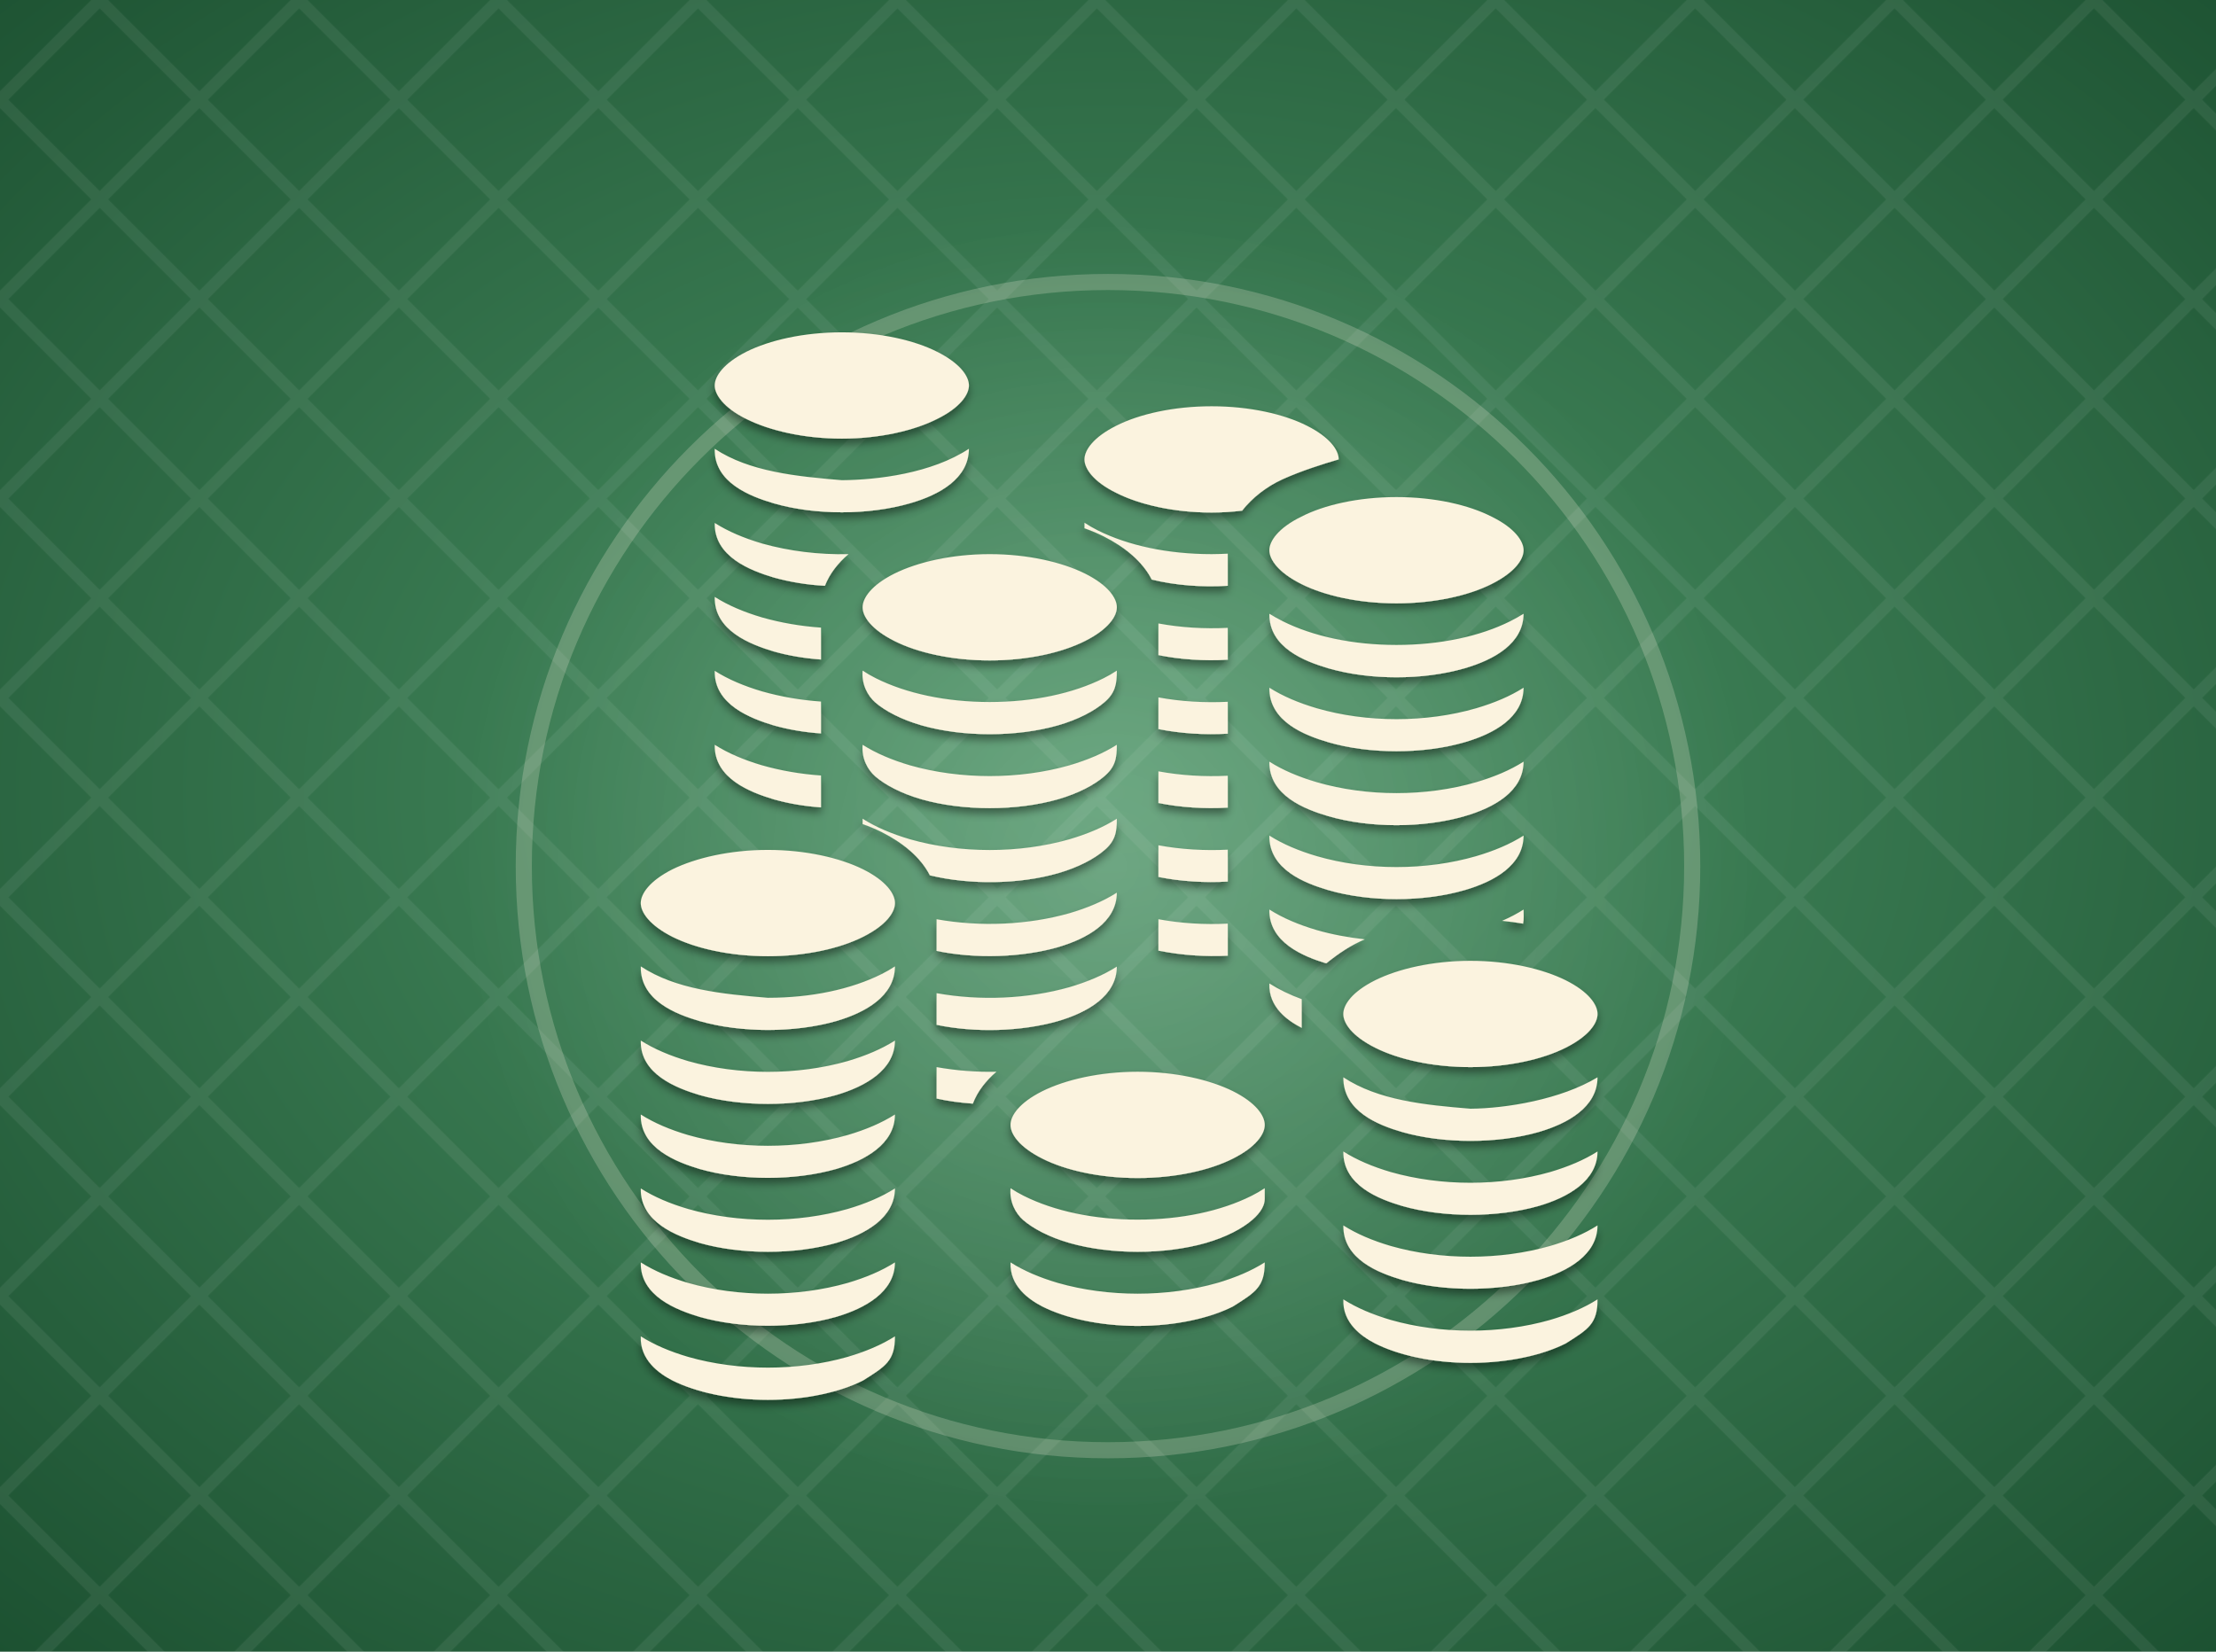
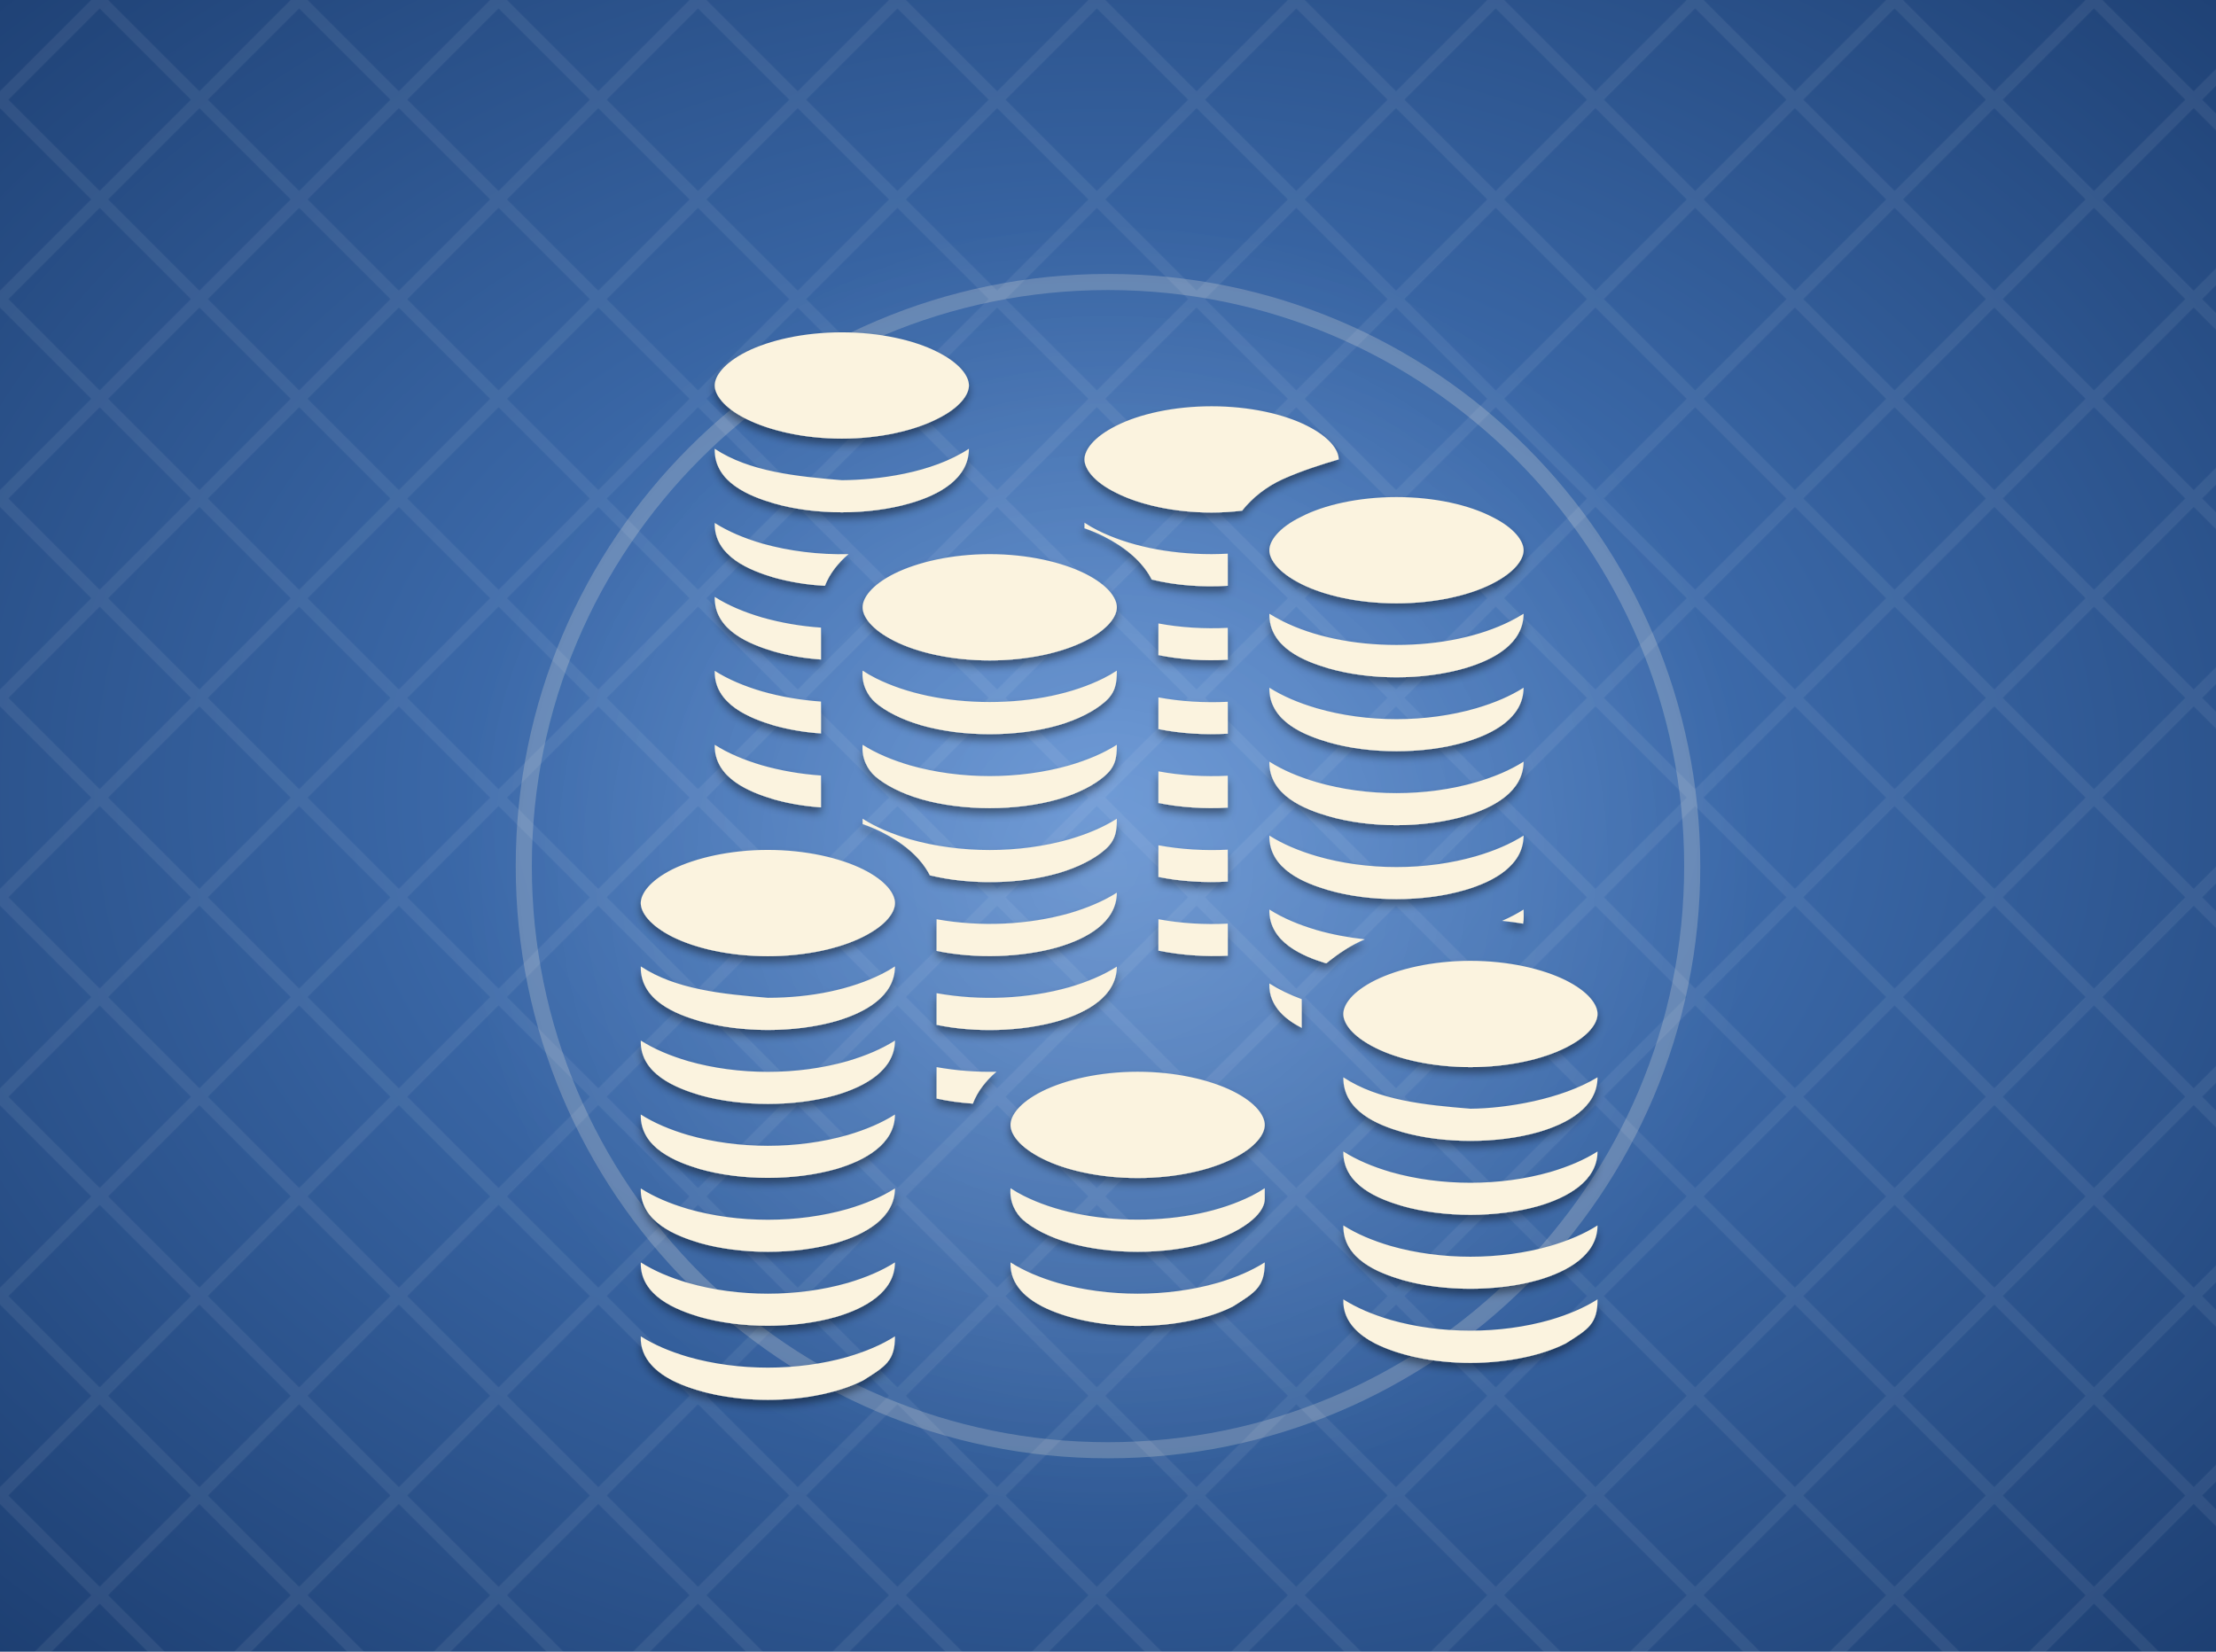
<svg xmlns="http://www.w3.org/2000/svg" viewBox="0 0 220 164">
  <defs>
    <radialGradient id="bg" cx="50%" cy="48%" r="72%">
-       <stop offset="0" stop-color="#4c9466" />
-       <stop offset="1" stop-color="#1c5131" />
+       <stop offset="0" stop-color="#4f84cc" />
+       <stop offset="1" stop-color="#1d3f72" />
    </radialGradient>
    <radialGradient id="gl" cx="50%" cy="50%" r="50%">
      <stop offset="0" stop-color="#fff" stop-opacity=".2" />
      <stop offset=".7" stop-color="#fff" stop-opacity=".06" />
      <stop offset="1" stop-color="#fff" stop-opacity="0" />
    </radialGradient>
    <pattern id="dia" width="14" height="14" patternUnits="userSpaceOnUse" patternTransform="rotate(45)">
      <path d="M0 7H14M7 0V14" stroke="#fff" stroke-opacity=".07" stroke-width="1.2" />
    </pattern>
    <filter id="sh" x="-20%" y="-20%" width="140%" height="140%">
      <feDropShadow dx="0" dy="2.4" stdDeviation="1.8" flood-color="#000" flood-opacity=".42" />
    </filter>
  </defs>
  <rect width="220" height="164" fill="url(#bg)" />
  <rect width="220" height="164" fill="url(#dia)" />
  <circle cx="110" cy="86" r="64" fill="url(#gl)" />
  <circle cx="110" cy="86" r="58" fill="none" stroke="#fbf3df" stroke-opacity=".22" stroke-width="1.6" />
  <g transform="translate(52.37 27.26) scale(0.22944)" filter="url(#sh)">
    <path d="M136 25.01c-16.5 0-31.3 3.4-41.29 8.4-9.9 5-13.7 10.6-13.7 14.6 0 3.9 3.8 9.61 13.7 14.5 9.99 5 24.79 8.5 41.29 8.5s31.3-3.5 41.2-8.5c10-4.89 13.8-10.6 13.8-14.5 0-4-3.8-9.6-13.8-14.6-9.9-5-24.7-8.4-41.2-8.4zm160 32c-16.5 0-31.3 3.4-41.2 8.4-10 5-13.8 10.6-13.8 14.6 0 3.9 3.8 9.61 13.8 14.5 9.9 5 24.7 8.49 41.2 8.49 4.6 0 9-.3 13.2-.8 4.3-5.49 10.4-10.36 17.5-13.6 8.2-3.7 17.7-6.7 24.3-8.59 0-4-3.8-9.6-13.8-14.6-9.9-5-24.7-8.4-41.2-8.4zM81.01 75.4c-.4 14.66 15.48 20.64 25.49 23.6 17.9 5.2 41.1 5.2 59 0 12.8-3.66 25.4-10.72 25.5-23.6-16.1 10.63-39.6 13.49-55 13.6-19.5-1.63-39.98-3.65-54.99-13.6zM376 96.31c-16.5 0-31.3 3.4-41.2 8.49-10 4.9-13.8 10.6-13.8 14.5 0 4 3.8 9.6 13.8 14.6 9.9 5 24.7 8.4 41.2 8.4 16.5 0 31.3-3.4 41.2-8.4 10-5 13.8-10.6 13.8-14.6 0-3.9-3.8-9.6-13.8-14.5-9.9-5.09-24.7-8.49-41.2-8.49zM241 107.4v2.4c2.9 1 5.7 2.2 8.3 3.5 9 4.5 16.8 10.8 20.8 18.7 10.2 2.5 21.7 3.4 32.9 2.7v-13.9c-2.3.1-4.6.2-7 .2-18.9 0-36.1-3.7-49.3-10.3-2-1-3.9-2.1-5.7-3.3zm-159.99.1c-.34 14.6 15.52 20.6 25.49 23.6 6.8 1.9 14.4 3.2 22.2 3.6 2-5.2 5.6-9.8 10.2-13.7-12.8.3-25.7-1.3-37.4-4.6-7.79-2.3-14.69-5.2-20.49-8.9zM200 121c-16.5 0-31.3 3.5-41.2 8.4-10 5-13.8 10.6-13.8 14.6s3.8 9.6 13.8 14.6c9.9 5 24.7 8.4 41.2 8.4 16.5 0 31.3-3.4 41.2-8.4 10-5 13.8-10.6 13.8-14.6s-3.8-9.6-13.8-14.6c-9.9-4.9-24.7-8.4-41.2-8.4zM81.01 139.5c-.34 14.6 15.52 20.6 25.49 23.6 6.3 1.8 13.3 3 20.5 3.5v-13.8c-8.8-.6-17.4-2.1-25.5-4.4-7.79-2.3-14.69-5.2-20.49-8.9zM321 146.8c-.2 14.7 15.4 20.6 25.5 23.6 17.9 5.2 41.1 5.2 59 0 12.7-3.7 25.4-10.7 25.5-23.6-1.8 1.1-3.7 2.2-5.7 3.2-13.2 6.6-30.4 10.3-49.3 10.3s-36.1-3.7-49.3-10.3c-2-1-3.9-2.1-5.7-3.2zm-48 4.2v13.7c9.4 1.9 19.9 2.6 30 2v-13.8c-10.1.5-20.3-.1-30-1.9zm-128 20.4c-.5 6 2.2 10.9 5.5 13.8 4.2 3.6 11 7.3 20 9.9 17.9 5.1 41.1 5.1 59 0 9-2.6 15.8-6.3 20-9.9 4.9-4.1 5.5-8.1 5.5-13.8-1.8 1.2-3.7 2.3-5.7 3.3-13.2 6.6-30.4 10.3-49.3 10.3s-36.1-3.7-49.3-10.3c-2-1-3.9-2.1-5.7-3.3zm-63.99.1c-.34 14.6 15.52 20.6 25.49 23.6 6.3 1.8 13.3 3 20.5 3.5v-13.8c-8.8-.6-17.4-2.1-25.5-4.4-7.79-2.3-14.69-5.2-20.49-8.9zM321 178.8c-.2 14.7 15.4 20.6 25.5 23.6 17.9 5.2 41.1 5.2 59 0 12.7-3.7 25.4-10.7 25.5-23.6-5.8 3.7-12.7 6.6-20.5 8.9-21.7 6.3-47.3 6.3-69 0-7.8-2.3-14.7-5.2-20.5-8.9zm-48 4.2v13.7c9.4 1.9 19.9 2.6 30 2v-13.8c-10.1.5-20.3-.1-30-1.9zM81.01 203.5c-.34 14.6 15.52 20.6 25.49 23.6 6.3 1.8 13.3 3 20.5 3.5v-13.8c-8.8-.6-17.4-2.1-25.5-4.4-7.79-2.3-14.69-5.2-20.49-8.9zm63.99 0c-.5 6 2.2 10.8 5.5 13.7 4.2 3.6 11 7.3 20 9.9 17.9 5.1 41.1 5.1 59 0 9-2.6 15.8-6.3 20-9.9 4.9-4.1 5.5-8 5.5-13.7-5.8 3.7-12.7 6.6-20.5 8.9-21.7 6.2-47.3 6.2-69 0-7.8-2.3-14.7-5.2-20.5-8.9zm176 7.3c-.2 14.7 15.4 20.6 25.5 23.6 17.9 5.2 41.1 5.2 59 0 12.7-3.7 25.4-10.7 25.5-23.6-5.8 3.7-12.7 6.6-20.5 8.9-21.7 6.3-47.3 6.3-69 0-7.8-2.3-14.7-5.2-20.5-8.9zm-48 4.2v13.7c9.4 1.9 19.9 2.6 30 2v-13.8c-10.1.5-20.3-.1-30-1.9zm-128 20.5v2.3c2.9 1 5.7 2.2 8.3 3.5 9 4.5 16.8 10.8 20.8 18.7 17.3 4.2 38.7 3.9 55.4-.9 9-2.6 15.8-6.3 20-9.9 4.9-4.1 5.5-8 5.5-13.7-5.8 3.7-12.7 6.6-20.5 8.9-21.7 6.2-47.3 6.2-69 0-7.8-2.3-14.7-5.2-20.5-8.9zm176 7.3c-.2 14.7 15.4 20.6 25.5 23.6 17.9 5.2 41.1 5.2 59 0 12.7-3.7 25.4-10.7 25.5-23.6-5.8 3.7-12.7 6.6-20.5 8.9-21.7 6.3-47.3 6.3-69 0-7.8-2.3-14.7-5.2-20.5-8.9zm-48 4.2v13.7c9.4 1.9 19.9 2.6 30 2v-13.8c-10.1.5-20.3-.1-30-1.9zm-169 2c-16.49 0-31.29 3.5-41.29 8.4-9.9 5-13.7 10.6-13.7 14.6s3.8 9.6 13.7 14.6c10 5 24.8 8.4 41.29 8.4 16.5 0 31.3-3.4 41.2-8.4 10-5 13.8-10.6 13.8-14.6s-3.8-9.6-13.8-14.6c-9.9-4.9-24.7-8.4-41.2-8.4zm151 18.5c-5.8 3.7-12.7 6.6-20.5 8.9-18 5.1-38.6 6-57.5 2.6v13.7c16.8 3.5 36.7 2.9 52.5-1.6 12.6-3.7 25.4-10.8 25.5-23.6zm66 7.3c-.3 14.2 14.7 20.3 24.6 23.3 5.6-4.5 10.7-7.9 16.7-10.4-7.2-.8-14.2-2.1-20.8-4-7.8-2.3-14.7-5.2-20.5-8.9zm110 0c-2.8 1.8-5.9 3.4-9.3 4.9 3.1.3 6.2.7 9.1 1.2.4-2 .2-4 .2-6.1zM273 279v13.6c10.9 2.1 20 2.6 30 2.2v-13.9c-10.1.5-20.3-.1-30-1.9zm135 18c-16.5 0-31.3 3.5-41.2 8.4-10 5-13.8 10.6-13.8 14.6s3.8 9.6 13.8 14.6c9.9 5 24.7 8.4 41.2 8.4 16.5 0 31.3-3.4 41.2-8.4 10-5 13.8-10.6 13.8-14.6s-3.8-9.6-13.8-14.6c-9.9-4.9-24.7-8.4-41.2-8.4zm-358.99 2.4c-.29 14.8 15.31 20.7 25.5 23.7 17.9 5.1 41.09 5.1 58.99 0 12.7-3.7 25.4-10.8 25.5-23.7-1.8 1.2-3.7 2.3-5.7 3.3-13.2 6.6-30.4 10.3-49.3 10.3-19.61-1.6-39.88-3.6-54.99-13.6zm205.99.1c-5.8 3.7-12.7 6.6-20.5 8.9-18 5.1-38.6 6-57.5 2.6v13.7c16.8 3.5 36.7 2.9 52.5-1.6 12.6-3.7 25.4-10.8 25.5-23.6zm66 7.3c-.4 10.3 8 16.1 13.8 19.1 0 0 .1.1.2.1v-12.4c-5.2-1.9-9.9-4.2-14-6.8zM49.01 331.5c-.34 14.6 15.52 20.6 25.5 23.6 17.9 5.1 41.09 5.1 58.99 0 12.6-3.7 25.4-10.8 25.5-23.6-5.8 3.7-12.7 6.6-20.5 8.9-21.7 6.2-47.29 6.2-68.99 0-7.8-2.3-14.7-5.2-20.5-8.9zM177 343v13.6c4.9 1.1 10.2 1.8 15.7 2.2 2-5.3 5.6-9.9 10.2-13.8-8.7.2-17.5-.5-25.9-2zm87 2c-16.5 0-31.3 3.5-41.2 8.4-10 5-13.8 10.6-13.8 14.6s3.8 9.6 13.8 14.6c9.9 5 24.7 8.4 41.2 8.4 16.5 0 31.3-3.4 41.2-8.4 10-5 13.8-10.6 13.8-14.6s-3.8-9.6-13.8-14.6c-9.9-4.9-24.7-8.4-41.2-8.4zm89 2.4c-.1 14.8 15.2 20.7 25.5 23.7 17.9 5.1 41.1 5.1 59 0 12.7-3.7 25.4-10.8 25.5-23.7-15.8 9.6-39.7 13.5-55 13.6-19.6-1.6-39.9-3.6-55-13.6zM49.01 363.5c-.34 14.6 15.52 20.6 25.5 23.6 17.9 5.1 41.09 5.1 58.99 0 12.6-3.7 25.4-10.8 25.5-23.6-5.8 3.7-12.7 6.6-20.5 8.9-21.7 6.2-47.29 6.2-68.99 0-7.8-2.3-14.7-5.2-20.5-8.9zm303.99 16c-.2 14.7 15.4 20.6 25.5 23.6 17.9 5.1 41.1 5.1 59 0 12.6-3.7 25.4-10.8 25.5-23.6-5.8 3.7-12.7 6.6-20.5 8.9-21.7 6.2-47.3 6.2-69 0-7.8-2.3-14.7-5.2-20.5-8.9zm-144 15.9c-.5 6 2.2 10.9 5.5 13.8 4.2 3.6 11 7.3 20 9.9 17.9 5.1 41.1 5.1 59 0 9-2.6 15.8-6.3 20-9.9 4.2-3.6 5.5-6.7 5.5-9.2v-4.6c-1.8 1.2-3.7 2.3-5.7 3.3-13.2 6.6-30.4 10.3-49.3 10.3s-36.1-3.7-49.3-10.3c-2-1-3.9-2.1-5.7-3.3zm-159.99.1c-.34 14.6 15.52 20.6 25.5 23.6 17.9 5.1 41.09 5.1 58.99 0 12.6-3.7 25.4-10.8 25.5-23.6-5.8 3.7-12.7 6.6-20.5 8.9-21.7 6.2-47.29 6.2-68.99 0-7.8-2.3-14.7-5.2-20.5-8.9zm303.99 16c-.2 14.7 15.4 20.6 25.5 23.6 17.9 5.1 41.1 5.1 59 0 12.6-3.7 25.4-10.8 25.5-23.6-5.8 3.7-12.7 6.6-20.5 8.9-21.7 6.2-47.3 6.2-69 0-7.8-2.3-14.7-5.2-20.5-8.9zm-303.99 16c-.34 14.6 15.52 20.6 25.5 23.6 17.9 5.1 41.09 5.1 58.99 0 12.6-3.7 25.4-10.8 25.5-23.6-5.8 3.7-12.7 6.6-20.5 8.9-21.7 6.2-47.29 6.2-68.99 0-7.8-2.3-14.7-5.2-20.5-8.9zm159.99 0c-.4 10.3 8 16.1 13.8 19.1 9.9 5 24.7 8.4 41.2 8.4 16.5 0 31.3-3.4 41.2-8.4 9.9-6.2 13.8-8.6 13.8-19.1-5.8 3.7-12.7 6.6-20.5 8.9-21.7 6.2-47.3 6.2-69 0-7.8-2.3-14.7-5.2-20.5-8.9zm144 16c-.4 10.3 8 16.1 13.8 19.1 9.9 5 24.7 8.4 41.2 8.4 16.5 0 31.3-3.4 41.2-8.4 9.9-6.2 13.8-8.6 13.8-19.1-5.8 3.7-12.7 6.6-20.5 8.9-21.7 6.2-47.3 6.2-69 0-7.8-2.3-14.7-5.2-20.5-8.9zm-303.99 16c-.44 10.2 7.88 16.1 13.7 19.1 10 5 24.8 8.4 41.29 8.4 16.5 0 31.3-3.4 41.2-8.4 9.9-6.2 13.8-8.6 13.8-19.1-5.8 3.7-12.7 6.6-20.5 8.9-21.7 6.2-47.29 6.2-68.99 0-7.8-2.3-14.7-5.2-20.5-8.9z" fill="#fbf3df" />
  </g>
</svg>
